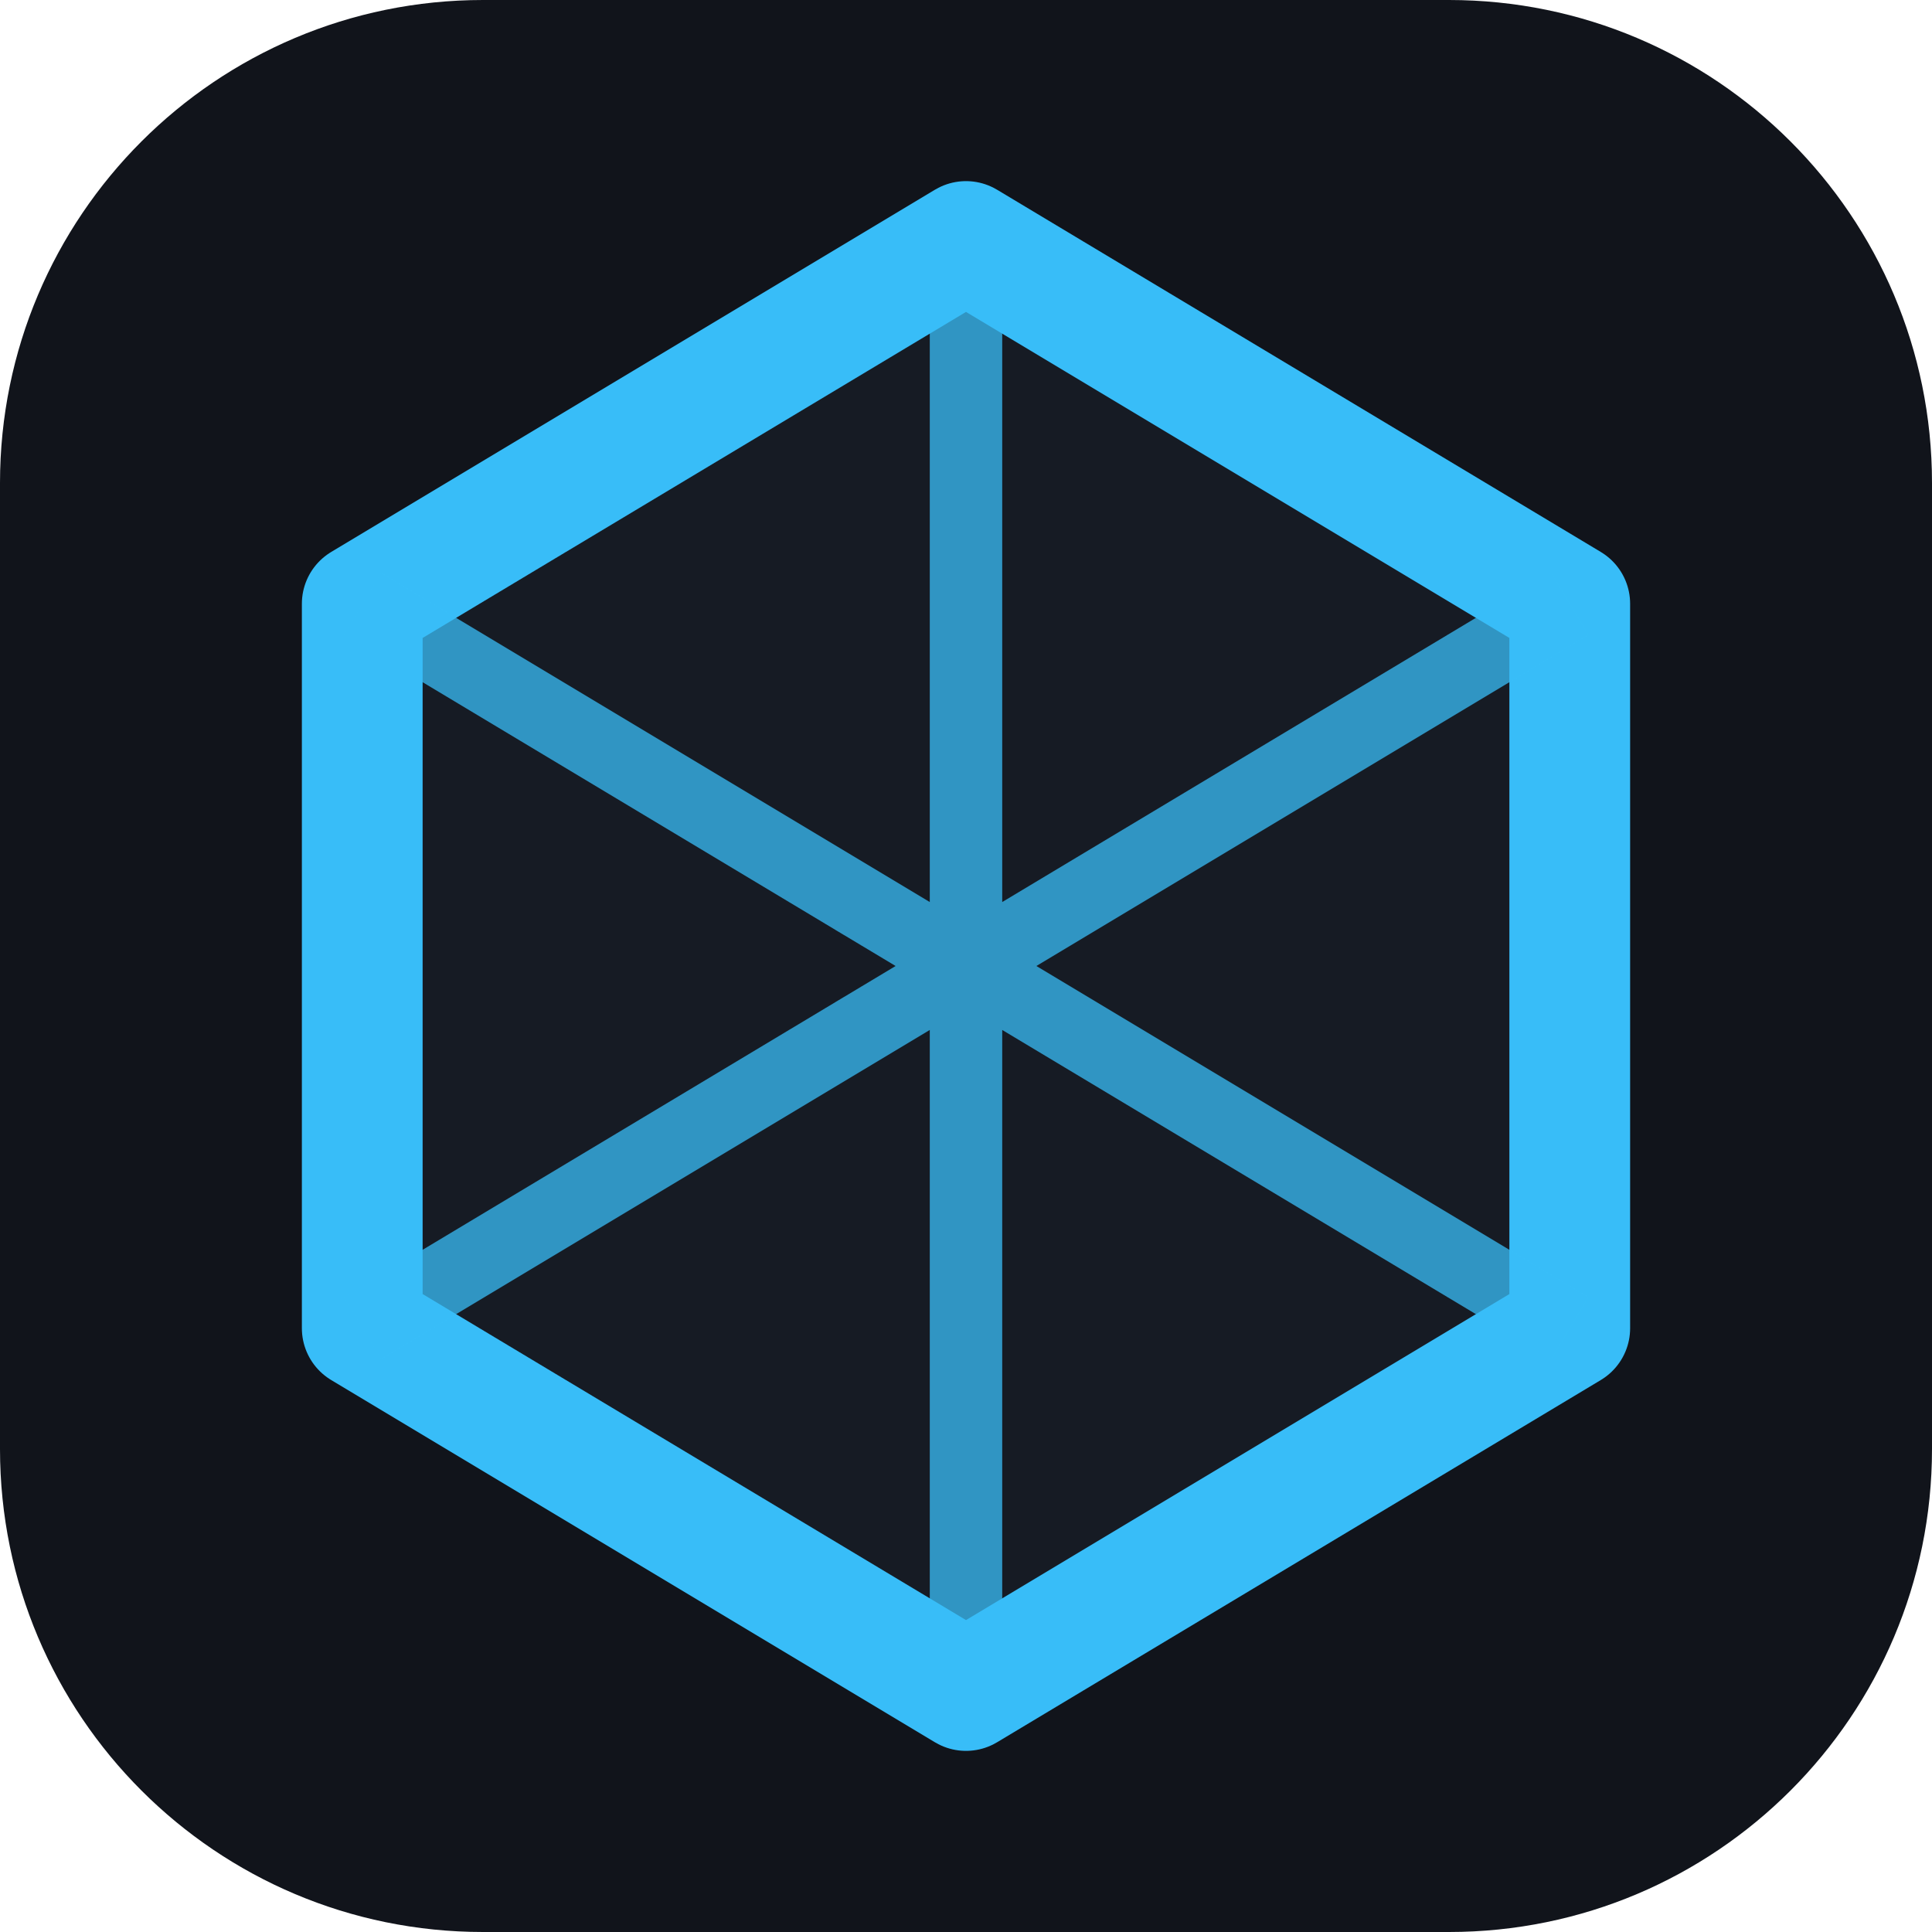
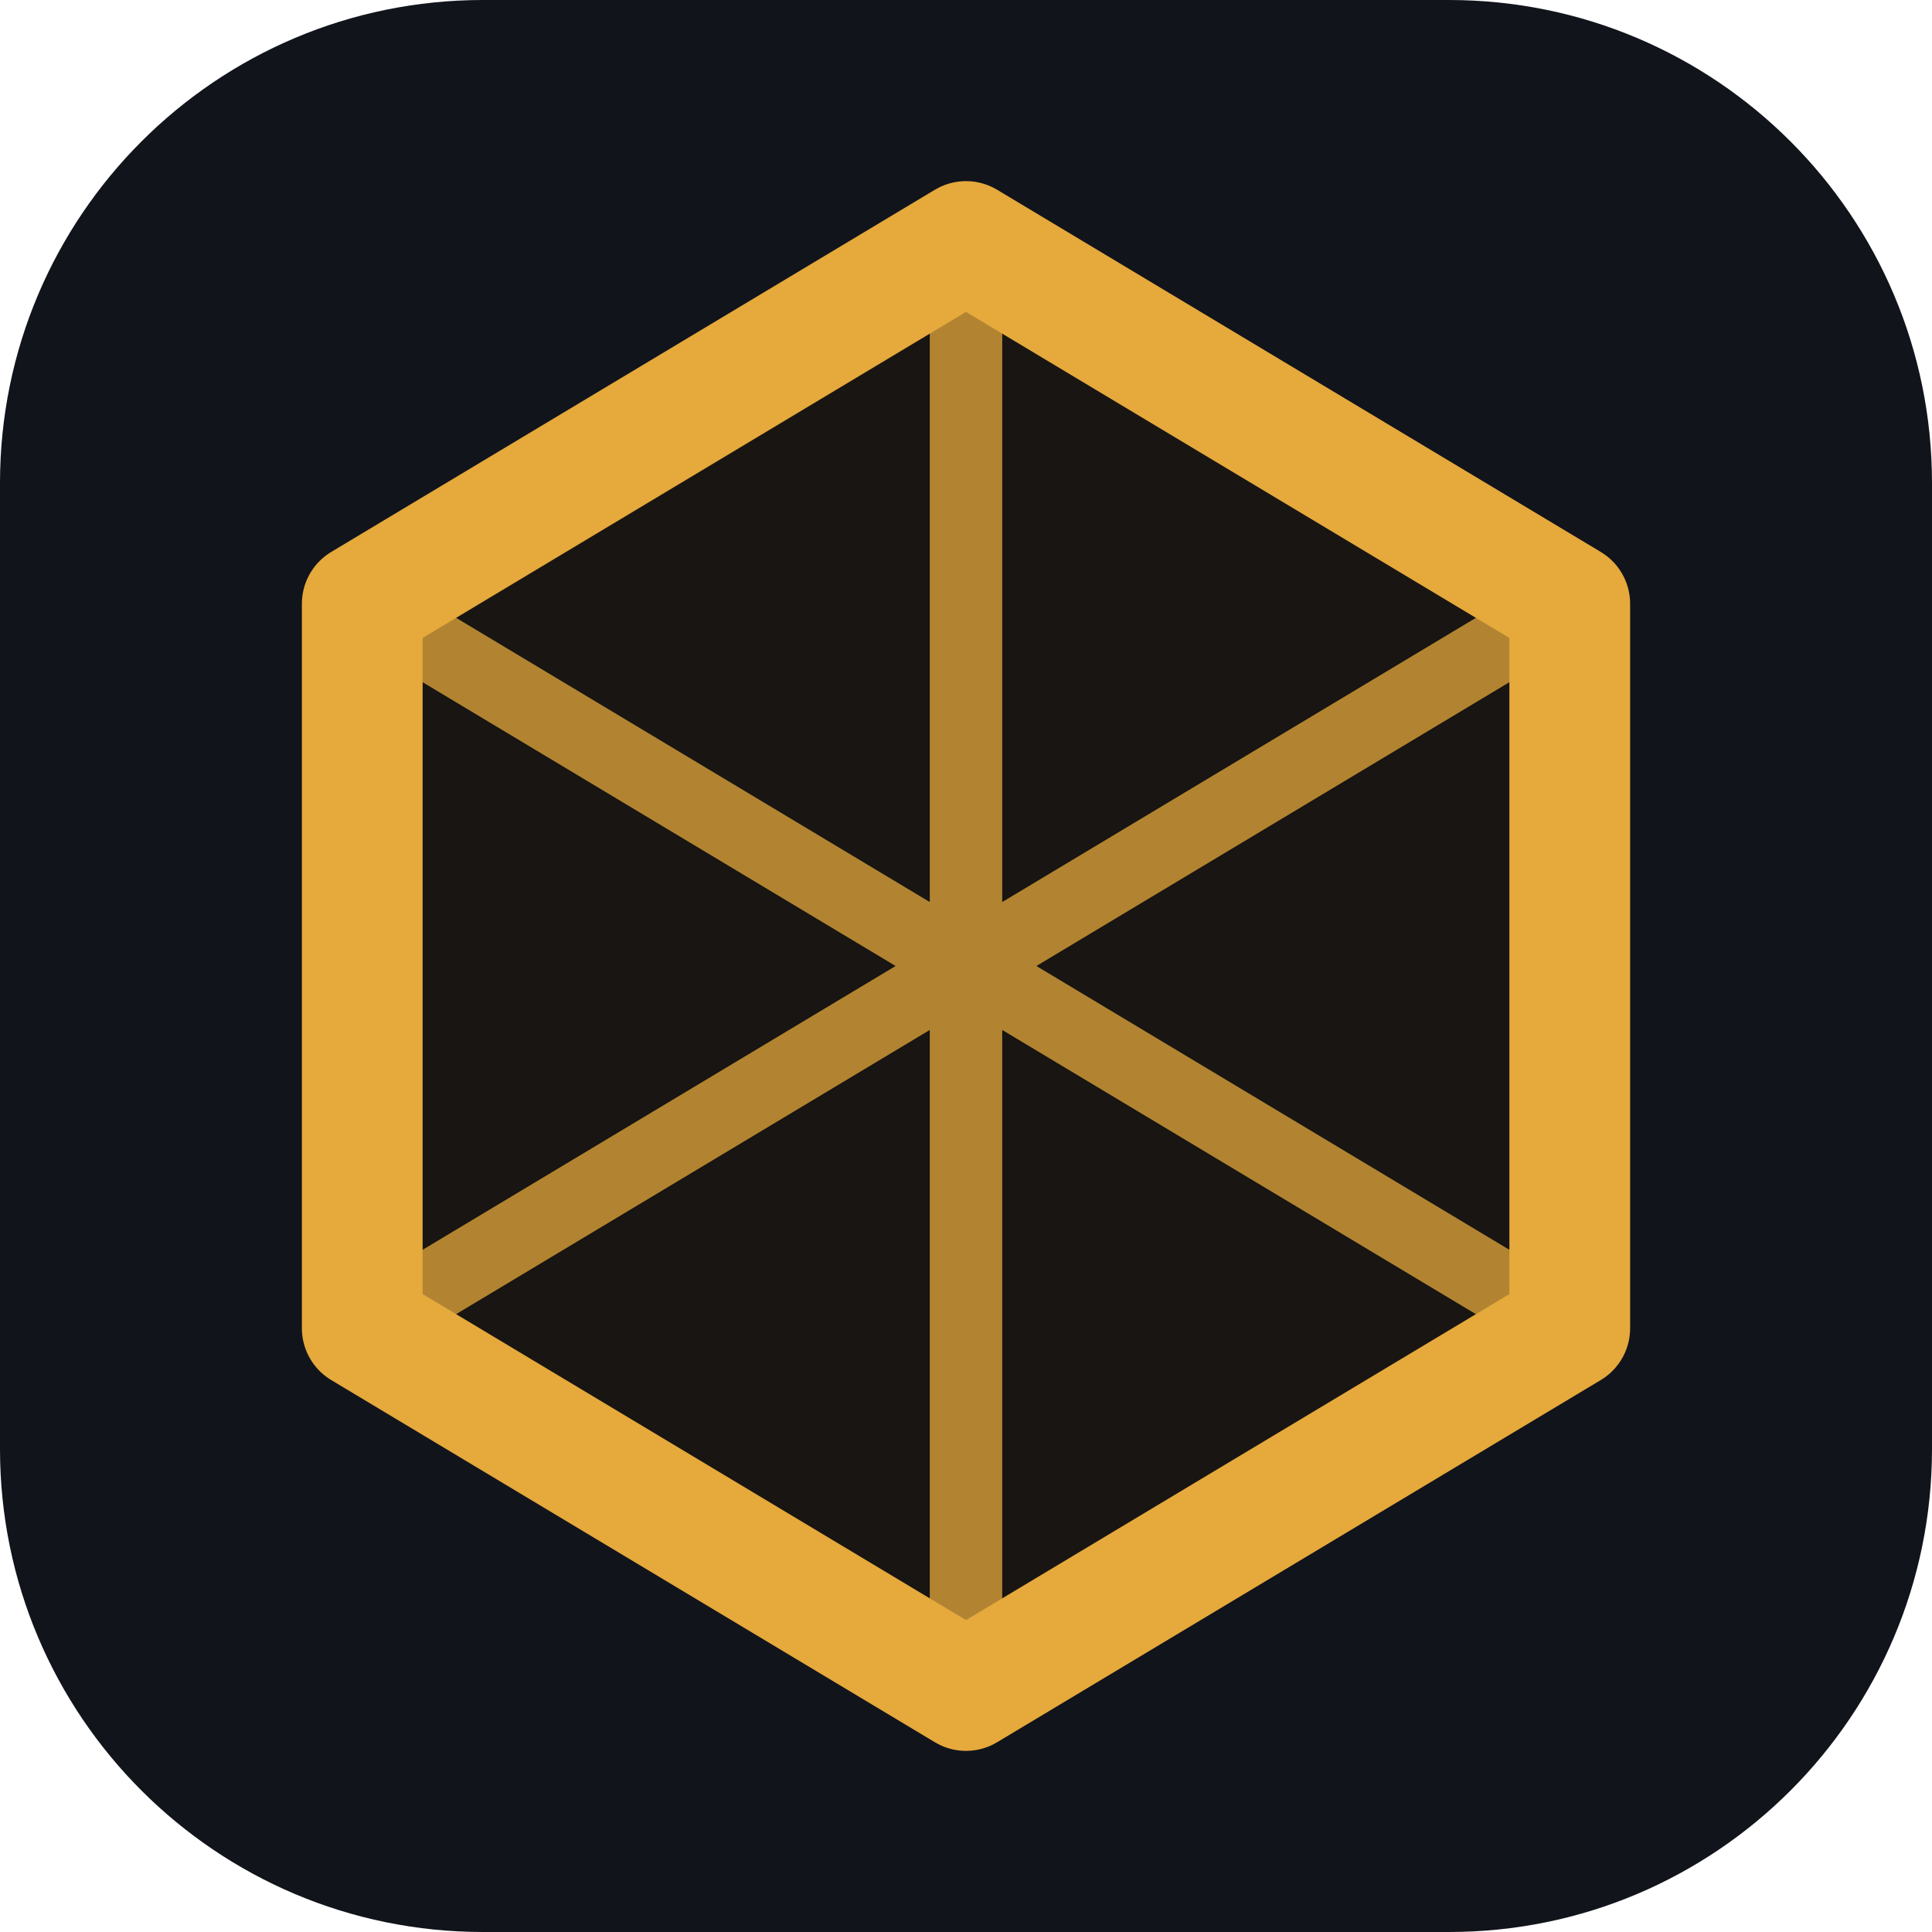
<svg xmlns="http://www.w3.org/2000/svg" viewBox="0 0 32 32" fill="none">
  <rect width="32" height="32" rx="8" fill="#11141b" />
-   <path d="M16 4L26 10V22L16 28L6 22V10L16 4Z" fill="#161b24" stroke="#38bdf8" stroke-width="2" stroke-linejoin="round" />
-   <path d="M16 4V28M6 10L16 16L26 10M6 22L16 16L26 22" stroke="#38bdf8" stroke-width="1.2" stroke-opacity="0.75" stroke-linejoin="round" />
+   <path d="M16 4L26 10V22L16 28L6 22V10L16 4Z" fill="#181512" stroke="#e5a93c" stroke-width="2" stroke-linejoin="round" />
+   <path d="M16 4V28M6 10L16 16L26 10M6 22L16 16L26 22" stroke="#e5a93c" stroke-width="1.2" stroke-opacity="0.75" stroke-linejoin="round" />
</svg>
